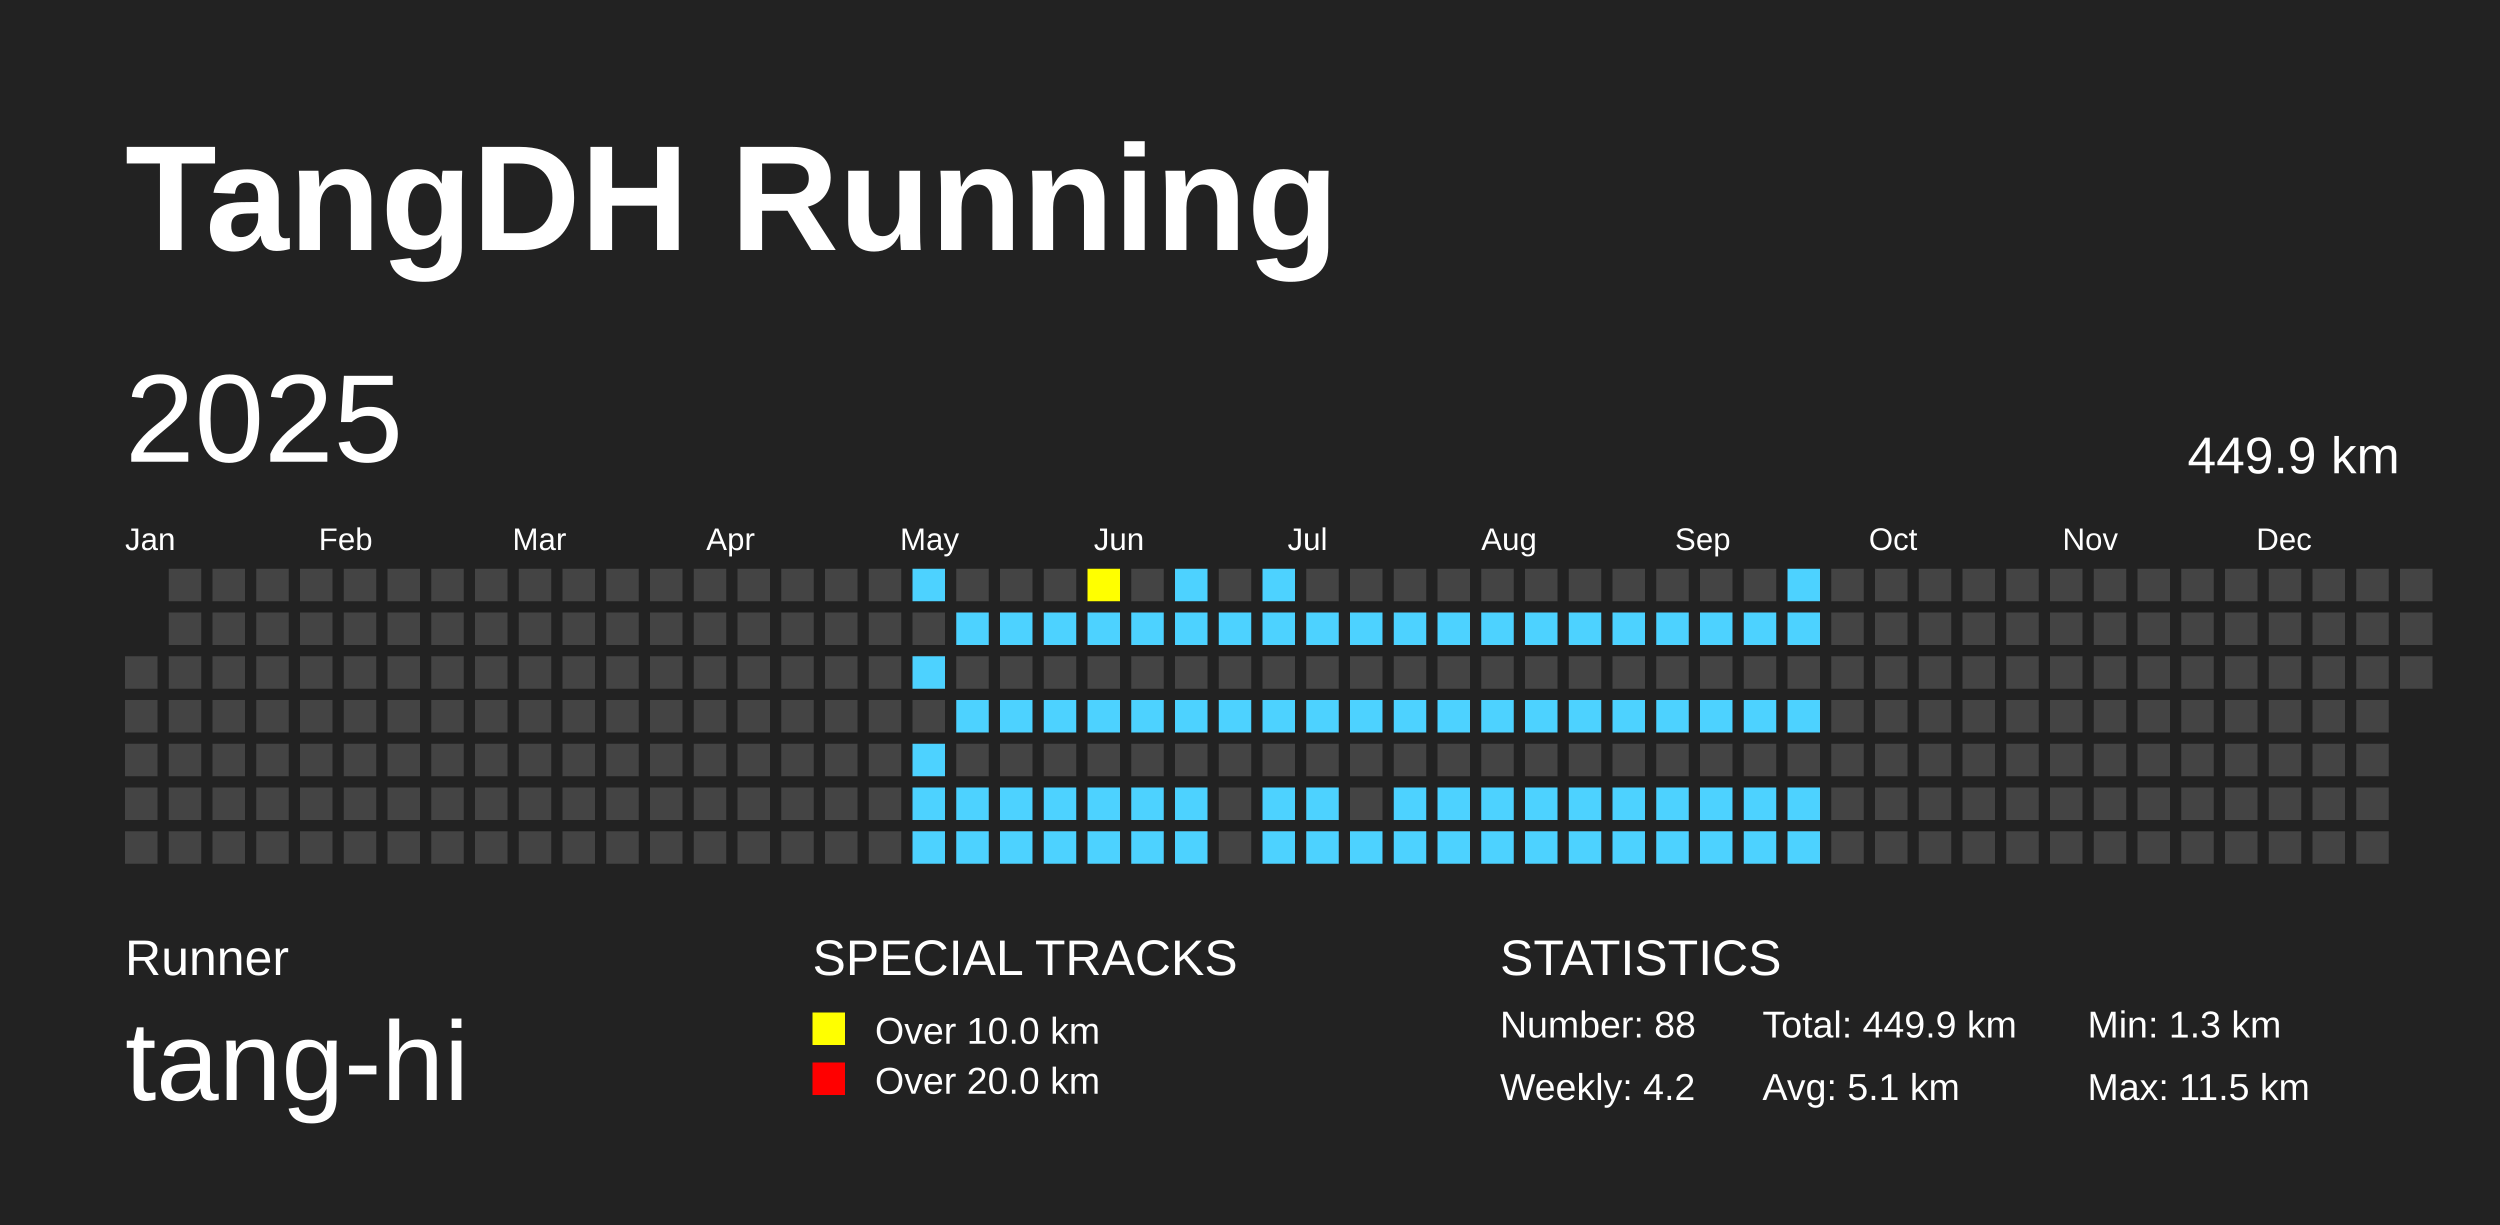
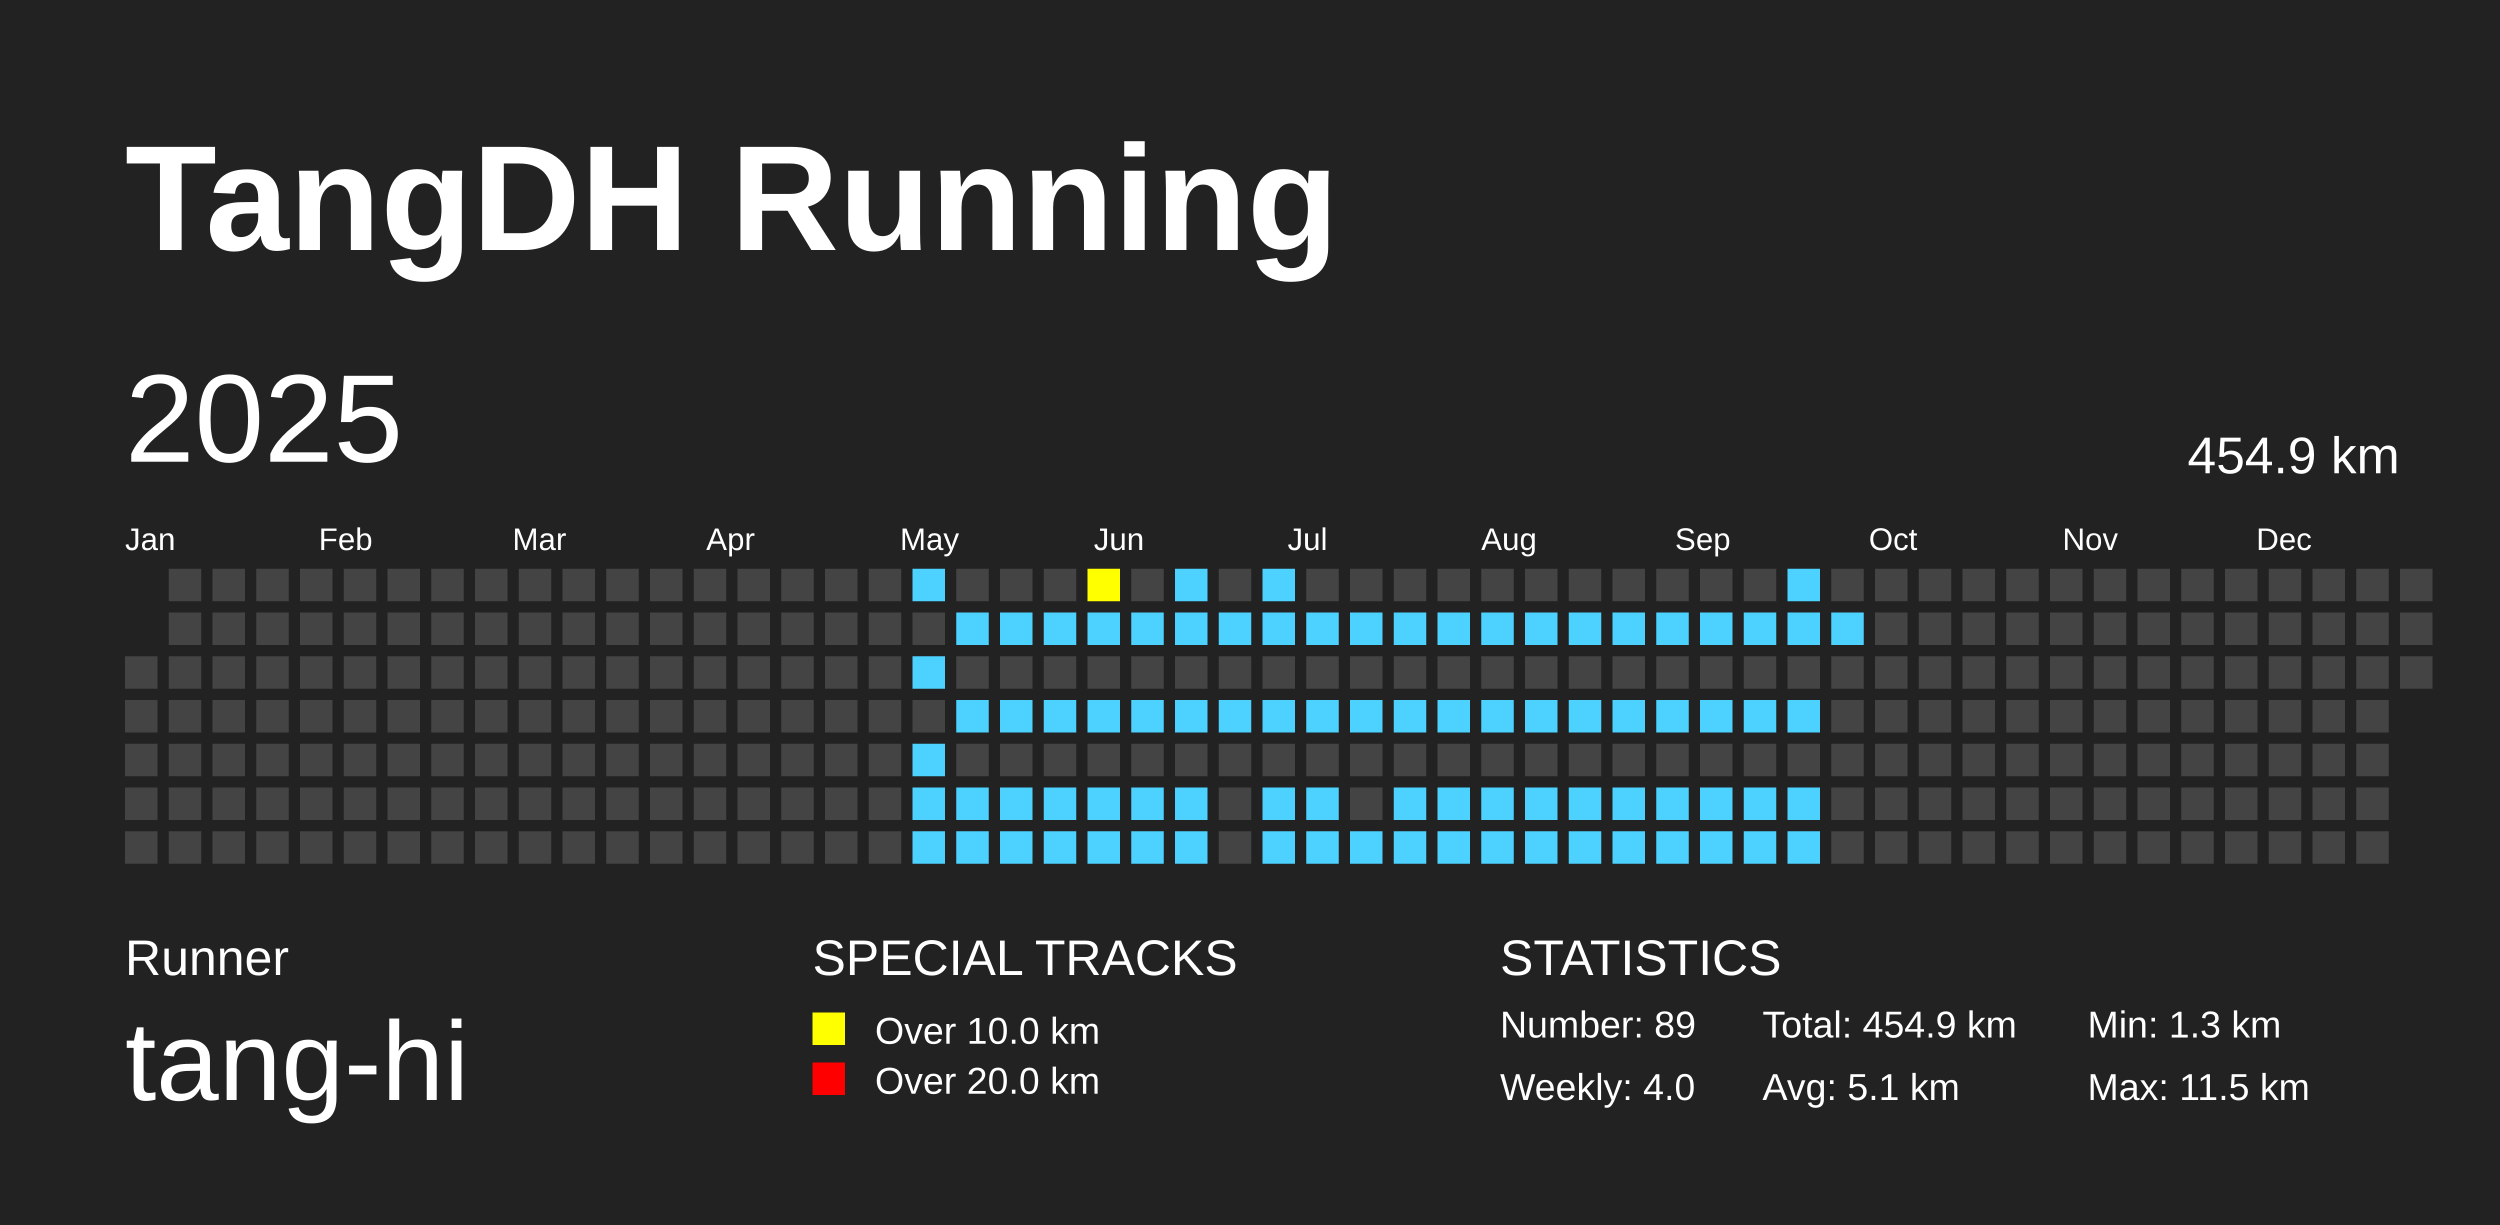
<svg xmlns="http://www.w3.org/2000/svg" baseProfile="full" height="98mm" version="1.1" viewBox="0,0,200,98" width="200mm">
  <defs />
  <rect fill="#222222" height="98" width="200" x="0" y="0" />
  <text fill="#FFFFFF" style="font-size:12px; font-family:Arial; font-weight:bold;" x="10" y="20">TangDH Running</text>
  <text fill="#FFFFFF" style="font-size:4px; font-family:Arial" x="10" y="78">Runner</text>
  <text fill="#FFFFFF" style="font-size:9px; font-family:Arial" x="10" y="88">tang-hi</text>
  <text fill="#FFFFFF" style="font-size:4px; font-family:Arial" x="65" y="78">SPECIAL TRACKS</text>
  <rect fill="yellow" height="2.6" width="2.6" x="65" y="81" />
  <text fill="#FFFFFF" style="font-size:3px; font-family:Arial" x="70" y="83.5">Over 10.0 km</text>
  <rect fill="red" height="2.6" width="2.6" x="65" y="85" />
  <text fill="#FFFFFF" style="font-size:3px; font-family:Arial" x="70" y="87.5">Over 20.0 km</text>
  <text fill="#FFFFFF" style="font-size:4px; font-family:Arial" x="120" y="78">STATISTICS</text>
-   <text fill="#FFFFFF" style="font-size:3px; font-family:Arial" x="120" y="83">Number: 88</text>
-   <text fill="#FFFFFF" style="font-size:3px; font-family:Arial" x="120" y="88">Weekly: 4.2</text>
-   <text fill="#FFFFFF" style="font-size:3px; font-family:Arial" x="141" y="83">Total: 449.9 km</text>
+   <text fill="#FFFFFF" style="font-size:3px; font-family:Arial" x="120" y="83">Number: 89</text>
+   <text fill="#FFFFFF" style="font-size:3px; font-family:Arial" x="120" y="88">Weekly: 4.0</text>
+   <text fill="#FFFFFF" style="font-size:3px; font-family:Arial" x="141" y="83">Total: 454.9 km</text>
  <text fill="#FFFFFF" style="font-size:3px; font-family:Arial" x="141" y="88">Avg: 5.1 km</text>
  <text fill="#FFFFFF" style="font-size:3px; font-family:Arial" x="167" y="83">Min: 1.3 km</text>
  <text fill="#FFFFFF" style="font-size:3px; font-family:Arial" x="167" y="88">Max: 11.5 km</text>
  <text dominant-baseline="hanging" fill="#FFFFFF" style="font-size:10.0px; font-family:Arial;" x="10" y="30">2025</text>
-   <text dominant-baseline="hanging" fill="#FFFFFF" style="font-size:4.125px; font-family:Arial;" x="175" y="35">449.9 km</text>
+   <text dominant-baseline="hanging" fill="#FFFFFF" style="font-size:4.125px; font-family:Arial;" x="175" y="35">454.9 km</text>
  <text fill="#FFFFFF" style="font-size:2.5px; font-family:Arial" x="10.0" y="44">Jan</text>
  <text fill="#FFFFFF" style="font-size:2.5px; font-family:Arial" x="25.5" y="44">Feb</text>
  <text fill="#FFFFFF" style="font-size:2.5px; font-family:Arial" x="41.0" y="44">Mar</text>
  <text fill="#FFFFFF" style="font-size:2.5px; font-family:Arial" x="56.5" y="44">Apr</text>
  <text fill="#FFFFFF" style="font-size:2.5px; font-family:Arial" x="72.0" y="44">May</text>
  <text fill="#FFFFFF" style="font-size:2.5px; font-family:Arial" x="87.5" y="44">Jun</text>
  <text fill="#FFFFFF" style="font-size:2.5px; font-family:Arial" x="103.0" y="44">Jul</text>
  <text fill="#FFFFFF" style="font-size:2.5px; font-family:Arial" x="118.5" y="44">Aug</text>
  <text fill="#FFFFFF" style="font-size:2.5px; font-family:Arial" x="134.0" y="44">Sep</text>
  <text fill="#FFFFFF" style="font-size:2.5px; font-family:Arial" x="149.5" y="44">Oct</text>
  <text fill="#FFFFFF" style="font-size:2.5px; font-family:Arial" x="165.0" y="44">Nov</text>
  <text fill="#FFFFFF" style="font-size:2.5px; font-family:Arial" x="180.5" y="44">Dec</text>
  <rect fill="#444444" height="2.6" width="2.6" x="10.0" y="52.5" />
  <rect fill="#444444" height="2.6" width="2.6" x="10.0" y="56.0" />
  <rect fill="#444444" height="2.6" width="2.6" x="10.0" y="59.5" />
  <rect fill="#444444" height="2.6" width="2.6" x="10.0" y="63.0" />
  <rect fill="#444444" height="2.6" width="2.6" x="10.0" y="66.5" />
  <rect fill="#444444" height="2.6" width="2.6" x="13.5" y="45.5" />
  <rect fill="#444444" height="2.6" width="2.6" x="13.5" y="49.0" />
  <rect fill="#444444" height="2.6" width="2.6" x="13.5" y="52.5" />
  <rect fill="#444444" height="2.6" width="2.6" x="13.5" y="56.0" />
  <rect fill="#444444" height="2.6" width="2.6" x="13.5" y="59.5" />
  <rect fill="#444444" height="2.6" width="2.6" x="13.5" y="63.0" />
  <rect fill="#444444" height="2.6" width="2.6" x="13.5" y="66.5" />
  <rect fill="#444444" height="2.6" width="2.6" x="17.0" y="45.5" />
  <rect fill="#444444" height="2.6" width="2.6" x="17.0" y="49.0" />
  <rect fill="#444444" height="2.6" width="2.6" x="17.0" y="52.5" />
  <rect fill="#444444" height="2.6" width="2.6" x="17.0" y="56.0" />
  <rect fill="#444444" height="2.6" width="2.6" x="17.0" y="59.5" />
  <rect fill="#444444" height="2.6" width="2.6" x="17.0" y="63.0" />
  <rect fill="#444444" height="2.6" width="2.6" x="17.0" y="66.5" />
  <rect fill="#444444" height="2.6" width="2.6" x="20.5" y="45.5" />
  <rect fill="#444444" height="2.6" width="2.6" x="20.5" y="49.0" />
  <rect fill="#444444" height="2.6" width="2.6" x="20.5" y="52.5" />
  <rect fill="#444444" height="2.6" width="2.6" x="20.5" y="56.0" />
  <rect fill="#444444" height="2.6" width="2.6" x="20.5" y="59.5" />
  <rect fill="#444444" height="2.6" width="2.6" x="20.5" y="63.0" />
  <rect fill="#444444" height="2.6" width="2.6" x="20.5" y="66.5" />
  <rect fill="#444444" height="2.6" width="2.6" x="24.0" y="45.5" />
  <rect fill="#444444" height="2.6" width="2.6" x="24.0" y="49.0" />
  <rect fill="#444444" height="2.6" width="2.6" x="24.0" y="52.5" />
  <rect fill="#444444" height="2.6" width="2.6" x="24.0" y="56.0" />
  <rect fill="#444444" height="2.6" width="2.6" x="24.0" y="59.5" />
  <rect fill="#444444" height="2.6" width="2.6" x="24.0" y="63.0" />
  <rect fill="#444444" height="2.6" width="2.6" x="24.0" y="66.5" />
  <rect fill="#444444" height="2.6" width="2.6" x="27.5" y="45.5" />
  <rect fill="#444444" height="2.6" width="2.6" x="27.5" y="49.0" />
  <rect fill="#444444" height="2.6" width="2.6" x="27.5" y="52.5" />
  <rect fill="#444444" height="2.6" width="2.6" x="27.5" y="56.0" />
  <rect fill="#444444" height="2.6" width="2.6" x="27.5" y="59.5" />
  <rect fill="#444444" height="2.6" width="2.6" x="27.5" y="63.0" />
  <rect fill="#444444" height="2.6" width="2.6" x="27.5" y="66.5" />
  <rect fill="#444444" height="2.6" width="2.6" x="31.0" y="45.5" />
  <rect fill="#444444" height="2.6" width="2.6" x="31.0" y="49.0" />
  <rect fill="#444444" height="2.6" width="2.6" x="31.0" y="52.5" />
  <rect fill="#444444" height="2.6" width="2.6" x="31.0" y="56.0" />
  <rect fill="#444444" height="2.6" width="2.6" x="31.0" y="59.5" />
  <rect fill="#444444" height="2.6" width="2.6" x="31.0" y="63.0" />
  <rect fill="#444444" height="2.6" width="2.6" x="31.0" y="66.5" />
  <rect fill="#444444" height="2.6" width="2.6" x="34.5" y="45.5" />
  <rect fill="#444444" height="2.6" width="2.6" x="34.5" y="49.0" />
  <rect fill="#444444" height="2.6" width="2.6" x="34.5" y="52.5" />
  <rect fill="#444444" height="2.6" width="2.6" x="34.5" y="56.0" />
  <rect fill="#444444" height="2.6" width="2.6" x="34.5" y="59.5" />
  <rect fill="#444444" height="2.6" width="2.6" x="34.5" y="63.0" />
  <rect fill="#444444" height="2.6" width="2.6" x="34.5" y="66.5" />
  <rect fill="#444444" height="2.6" width="2.6" x="38.0" y="45.5" />
  <rect fill="#444444" height="2.6" width="2.6" x="38.0" y="49.0" />
  <rect fill="#444444" height="2.6" width="2.6" x="38.0" y="52.5" />
  <rect fill="#444444" height="2.6" width="2.6" x="38.0" y="56.0" />
  <rect fill="#444444" height="2.6" width="2.6" x="38.0" y="59.5" />
  <rect fill="#444444" height="2.6" width="2.6" x="38.0" y="63.0" />
  <rect fill="#444444" height="2.6" width="2.6" x="38.0" y="66.5" />
  <rect fill="#444444" height="2.6" width="2.6" x="41.5" y="45.5" />
  <rect fill="#444444" height="2.6" width="2.6" x="41.5" y="49.0" />
  <rect fill="#444444" height="2.6" width="2.6" x="41.5" y="52.5" />
  <rect fill="#444444" height="2.6" width="2.6" x="41.5" y="56.0" />
  <rect fill="#444444" height="2.6" width="2.6" x="41.5" y="59.5" />
  <rect fill="#444444" height="2.6" width="2.6" x="41.5" y="63.0" />
  <rect fill="#444444" height="2.6" width="2.6" x="41.5" y="66.5" />
  <rect fill="#444444" height="2.6" width="2.6" x="45.0" y="45.5" />
  <rect fill="#444444" height="2.6" width="2.6" x="45.0" y="49.0" />
  <rect fill="#444444" height="2.6" width="2.6" x="45.0" y="52.5" />
  <rect fill="#444444" height="2.6" width="2.6" x="45.0" y="56.0" />
  <rect fill="#444444" height="2.6" width="2.6" x="45.0" y="59.5" />
  <rect fill="#444444" height="2.6" width="2.6" x="45.0" y="63.0" />
  <rect fill="#444444" height="2.6" width="2.6" x="45.0" y="66.5" />
  <rect fill="#444444" height="2.6" width="2.6" x="48.5" y="45.5" />
  <rect fill="#444444" height="2.6" width="2.6" x="48.5" y="49.0" />
  <rect fill="#444444" height="2.6" width="2.6" x="48.5" y="52.5" />
  <rect fill="#444444" height="2.6" width="2.6" x="48.5" y="56.0" />
  <rect fill="#444444" height="2.6" width="2.6" x="48.5" y="59.5" />
  <rect fill="#444444" height="2.6" width="2.6" x="48.5" y="63.0" />
  <rect fill="#444444" height="2.6" width="2.6" x="48.5" y="66.5" />
  <rect fill="#444444" height="2.6" width="2.6" x="52.0" y="45.5" />
  <rect fill="#444444" height="2.6" width="2.6" x="52.0" y="49.0" />
  <rect fill="#444444" height="2.6" width="2.6" x="52.0" y="52.5" />
  <rect fill="#444444" height="2.6" width="2.6" x="52.0" y="56.0" />
  <rect fill="#444444" height="2.6" width="2.6" x="52.0" y="59.5" />
  <rect fill="#444444" height="2.6" width="2.6" x="52.0" y="63.0" />
  <rect fill="#444444" height="2.6" width="2.6" x="52.0" y="66.5" />
  <rect fill="#444444" height="2.6" width="2.6" x="55.5" y="45.5" />
  <rect fill="#444444" height="2.6" width="2.6" x="55.5" y="49.0" />
  <rect fill="#444444" height="2.6" width="2.6" x="55.5" y="52.5" />
  <rect fill="#444444" height="2.6" width="2.6" x="55.5" y="56.0" />
  <rect fill="#444444" height="2.6" width="2.6" x="55.5" y="59.5" />
  <rect fill="#444444" height="2.6" width="2.6" x="55.5" y="63.0" />
  <rect fill="#444444" height="2.6" width="2.6" x="55.5" y="66.5" />
  <rect fill="#444444" height="2.6" width="2.6" x="59.0" y="45.5" />
  <rect fill="#444444" height="2.6" width="2.6" x="59.0" y="49.0" />
  <rect fill="#444444" height="2.6" width="2.6" x="59.0" y="52.5" />
  <rect fill="#444444" height="2.6" width="2.6" x="59.0" y="56.0" />
  <rect fill="#444444" height="2.6" width="2.6" x="59.0" y="59.5" />
  <rect fill="#444444" height="2.6" width="2.6" x="59.0" y="63.0" />
  <rect fill="#444444" height="2.6" width="2.6" x="59.0" y="66.5" />
  <rect fill="#444444" height="2.6" width="2.6" x="62.5" y="45.5" />
  <rect fill="#444444" height="2.6" width="2.6" x="62.5" y="49.0" />
  <rect fill="#444444" height="2.6" width="2.6" x="62.5" y="52.5" />
  <rect fill="#444444" height="2.6" width="2.6" x="62.5" y="56.0" />
  <rect fill="#444444" height="2.6" width="2.6" x="62.5" y="59.5" />
  <rect fill="#444444" height="2.6" width="2.6" x="62.5" y="63.0" />
  <rect fill="#444444" height="2.6" width="2.6" x="62.5" y="66.5" />
  <rect fill="#444444" height="2.6" width="2.6" x="66.0" y="45.5" />
  <rect fill="#444444" height="2.6" width="2.6" x="66.0" y="49.0" />
  <rect fill="#444444" height="2.6" width="2.6" x="66.0" y="52.5" />
  <rect fill="#444444" height="2.6" width="2.6" x="66.0" y="56.0" />
  <rect fill="#444444" height="2.6" width="2.6" x="66.0" y="59.5" />
  <rect fill="#444444" height="2.6" width="2.6" x="66.0" y="63.0" />
  <rect fill="#444444" height="2.6" width="2.6" x="66.0" y="66.5" />
  <rect fill="#444444" height="2.6" width="2.6" x="69.5" y="45.5" />
  <rect fill="#444444" height="2.6" width="2.6" x="69.5" y="49.0" />
  <rect fill="#444444" height="2.6" width="2.6" x="69.5" y="52.5" />
  <rect fill="#444444" height="2.6" width="2.6" x="69.5" y="56.0" />
  <rect fill="#444444" height="2.6" width="2.6" x="69.5" y="59.5" />
  <rect fill="#444444" height="2.6" width="2.6" x="69.5" y="63.0" />
  <rect fill="#444444" height="2.6" width="2.6" x="69.5" y="66.5" />
  <rect fill="#4DD2FF" height="2.6" width="2.6" x="73.0" y="45.5" />
  <rect fill="#444444" height="2.6" width="2.6" x="73.0" y="49.0" />
  <rect fill="#4DD2FF" height="2.6" width="2.6" x="73.0" y="52.5" />
  <rect fill="#444444" height="2.6" width="2.6" x="73.0" y="56.0" />
  <rect fill="#4DD2FF" height="2.6" width="2.6" x="73.0" y="59.5" />
  <rect fill="#4DD2FF" height="2.6" width="2.6" x="73.0" y="63.0" />
  <rect fill="#4DD2FF" height="2.6" width="2.6" x="73.0" y="66.5" />
  <rect fill="#444444" height="2.6" width="2.6" x="76.5" y="45.5" />
  <rect fill="#4DD2FF" height="2.6" width="2.6" x="76.5" y="49.0" />
  <rect fill="#444444" height="2.6" width="2.6" x="76.5" y="52.5" />
  <rect fill="#4DD2FF" height="2.6" width="2.6" x="76.5" y="56.0" />
  <rect fill="#444444" height="2.6" width="2.6" x="76.5" y="59.5" />
  <rect fill="#4DD2FF" height="2.6" width="2.6" x="76.5" y="63.0" />
  <rect fill="#4DD2FF" height="2.6" width="2.6" x="76.5" y="66.5" />
  <rect fill="#444444" height="2.6" width="2.6" x="80.0" y="45.5" />
  <rect fill="#4DD2FF" height="2.6" width="2.6" x="80.0" y="49.0" />
  <rect fill="#444444" height="2.6" width="2.6" x="80.0" y="52.5" />
  <rect fill="#4DD2FF" height="2.6" width="2.6" x="80.0" y="56.0" />
  <rect fill="#444444" height="2.6" width="2.6" x="80.0" y="59.5" />
  <rect fill="#4DD2FF" height="2.6" width="2.6" x="80.0" y="63.0" />
  <rect fill="#4DD2FF" height="2.6" width="2.6" x="80.0" y="66.5" />
  <rect fill="#444444" height="2.6" width="2.6" x="83.5" y="45.5" />
  <rect fill="#4DD2FF" height="2.6" width="2.6" x="83.5" y="49.0" />
  <rect fill="#444444" height="2.6" width="2.6" x="83.5" y="52.5" />
  <rect fill="#4DD2FF" height="2.6" width="2.6" x="83.5" y="56.0" />
  <rect fill="#444444" height="2.6" width="2.6" x="83.5" y="59.5" />
  <rect fill="#4DD2FF" height="2.6" width="2.6" x="83.5" y="63.0" />
  <rect fill="#4DD2FF" height="2.6" width="2.6" x="83.5" y="66.5" />
  <rect fill="yellow" height="2.6" width="2.6" x="87.0" y="45.5" />
  <rect fill="#4DD2FF" height="2.6" width="2.6" x="87.0" y="49.0" />
  <rect fill="#444444" height="2.6" width="2.6" x="87.0" y="52.5" />
  <rect fill="#4DD2FF" height="2.6" width="2.6" x="87.0" y="56.0" />
  <rect fill="#444444" height="2.6" width="2.6" x="87.0" y="59.5" />
  <rect fill="#4DD2FF" height="2.6" width="2.6" x="87.0" y="63.0" />
  <rect fill="#4DD2FF" height="2.6" width="2.6" x="87.0" y="66.5" />
  <rect fill="#444444" height="2.6" width="2.6" x="90.5" y="45.5" />
  <rect fill="#4DD2FF" height="2.6" width="2.6" x="90.5" y="49.0" />
  <rect fill="#444444" height="2.6" width="2.6" x="90.5" y="52.5" />
  <rect fill="#4DD2FF" height="2.6" width="2.6" x="90.5" y="56.0" />
  <rect fill="#444444" height="2.6" width="2.6" x="90.5" y="59.5" />
  <rect fill="#4DD2FF" height="2.6" width="2.6" x="90.5" y="63.0" />
  <rect fill="#4DD2FF" height="2.6" width="2.6" x="90.5" y="66.5" />
  <rect fill="#4DD2FF" height="2.6" width="2.6" x="94.0" y="45.5" />
  <rect fill="#4DD2FF" height="2.6" width="2.6" x="94.0" y="49.0" />
  <rect fill="#444444" height="2.6" width="2.6" x="94.0" y="52.5" />
  <rect fill="#4DD2FF" height="2.6" width="2.6" x="94.0" y="56.0" />
  <rect fill="#444444" height="2.6" width="2.6" x="94.0" y="59.5" />
  <rect fill="#4DD2FF" height="2.6" width="2.6" x="94.0" y="63.0" />
  <rect fill="#4DD2FF" height="2.6" width="2.6" x="94.0" y="66.5" />
  <rect fill="#444444" height="2.6" width="2.6" x="97.5" y="45.5" />
  <rect fill="#4DD2FF" height="2.6" width="2.6" x="97.5" y="49.0" />
  <rect fill="#444444" height="2.6" width="2.6" x="97.5" y="52.5" />
  <rect fill="#4DD2FF" height="2.6" width="2.6" x="97.5" y="56.0" />
  <rect fill="#444444" height="2.6" width="2.6" x="97.5" y="59.5" />
  <rect fill="#444444" height="2.6" width="2.6" x="97.5" y="63.0" />
  <rect fill="#444444" height="2.6" width="2.6" x="97.5" y="66.5" />
  <rect fill="#4DD2FF" height="2.6" width="2.6" x="101.0" y="45.5" />
  <rect fill="#4DD2FF" height="2.6" width="2.6" x="101.0" y="49.0" />
  <rect fill="#444444" height="2.6" width="2.6" x="101.0" y="52.5" />
  <rect fill="#4DD2FF" height="2.6" width="2.6" x="101.0" y="56.0" />
  <rect fill="#444444" height="2.6" width="2.6" x="101.0" y="59.5" />
  <rect fill="#4DD2FF" height="2.6" width="2.6" x="101.0" y="63.0" />
  <rect fill="#4DD2FF" height="2.6" width="2.6" x="101.0" y="66.5" />
  <rect fill="#444444" height="2.6" width="2.6" x="104.5" y="45.5" />
  <rect fill="#4DD2FF" height="2.6" width="2.6" x="104.5" y="49.0" />
  <rect fill="#444444" height="2.6" width="2.6" x="104.5" y="52.5" />
  <rect fill="#4DD2FF" height="2.6" width="2.6" x="104.5" y="56.0" />
  <rect fill="#444444" height="2.6" width="2.6" x="104.5" y="59.5" />
  <rect fill="#4DD2FF" height="2.6" width="2.6" x="104.5" y="63.0" />
  <rect fill="#4DD2FF" height="2.6" width="2.6" x="104.5" y="66.5" />
  <rect fill="#444444" height="2.6" width="2.6" x="108.0" y="45.5" />
  <rect fill="#4DD2FF" height="2.6" width="2.6" x="108.0" y="49.0" />
  <rect fill="#444444" height="2.6" width="2.6" x="108.0" y="52.5" />
  <rect fill="#4DD2FF" height="2.6" width="2.6" x="108.0" y="56.0" />
  <rect fill="#444444" height="2.6" width="2.6" x="108.0" y="59.5" />
  <rect fill="#444444" height="2.6" width="2.6" x="108.0" y="63.0" />
  <rect fill="#4DD2FF" height="2.6" width="2.6" x="108.0" y="66.5" />
  <rect fill="#444444" height="2.6" width="2.6" x="111.5" y="45.5" />
  <rect fill="#4DD2FF" height="2.6" width="2.6" x="111.5" y="49.0" />
  <rect fill="#444444" height="2.6" width="2.6" x="111.5" y="52.5" />
  <rect fill="#4DD2FF" height="2.6" width="2.6" x="111.5" y="56.0" />
  <rect fill="#444444" height="2.6" width="2.6" x="111.5" y="59.5" />
  <rect fill="#4DD2FF" height="2.6" width="2.6" x="111.5" y="63.0" />
  <rect fill="#4DD2FF" height="2.6" width="2.6" x="111.5" y="66.5" />
  <rect fill="#444444" height="2.6" width="2.6" x="115.0" y="45.5" />
  <rect fill="#4DD2FF" height="2.6" width="2.6" x="115.0" y="49.0" />
  <rect fill="#444444" height="2.6" width="2.6" x="115.0" y="52.5" />
  <rect fill="#4DD2FF" height="2.6" width="2.6" x="115.0" y="56.0" />
  <rect fill="#444444" height="2.6" width="2.6" x="115.0" y="59.5" />
  <rect fill="#4DD2FF" height="2.6" width="2.6" x="115.0" y="63.0" />
  <rect fill="#4DD2FF" height="2.6" width="2.6" x="115.0" y="66.5" />
  <rect fill="#444444" height="2.6" width="2.6" x="118.5" y="45.5" />
  <rect fill="#4DD2FF" height="2.6" width="2.6" x="118.5" y="49.0" />
  <rect fill="#444444" height="2.6" width="2.6" x="118.5" y="52.5" />
  <rect fill="#4DD2FF" height="2.6" width="2.6" x="118.5" y="56.0" />
  <rect fill="#444444" height="2.6" width="2.6" x="118.5" y="59.5" />
  <rect fill="#4DD2FF" height="2.6" width="2.6" x="118.5" y="63.0" />
  <rect fill="#4DD2FF" height="2.6" width="2.6" x="118.5" y="66.5" />
  <rect fill="#444444" height="2.6" width="2.6" x="122.0" y="45.5" />
  <rect fill="#4DD2FF" height="2.6" width="2.6" x="122.0" y="49.0" />
  <rect fill="#444444" height="2.6" width="2.6" x="122.0" y="52.5" />
  <rect fill="#4DD2FF" height="2.6" width="2.6" x="122.0" y="56.0" />
  <rect fill="#444444" height="2.6" width="2.6" x="122.0" y="59.5" />
  <rect fill="#4DD2FF" height="2.6" width="2.6" x="122.0" y="63.0" />
  <rect fill="#4DD2FF" height="2.6" width="2.6" x="122.0" y="66.5" />
  <rect fill="#444444" height="2.6" width="2.6" x="125.5" y="45.5" />
  <rect fill="#4DD2FF" height="2.6" width="2.6" x="125.5" y="49.0" />
  <rect fill="#444444" height="2.6" width="2.6" x="125.5" y="52.5" />
  <rect fill="#4DD2FF" height="2.6" width="2.6" x="125.5" y="56.0" />
  <rect fill="#444444" height="2.6" width="2.6" x="125.5" y="59.5" />
  <rect fill="#4DD2FF" height="2.6" width="2.6" x="125.5" y="63.0" />
  <rect fill="#4DD2FF" height="2.6" width="2.6" x="125.5" y="66.5" />
  <rect fill="#444444" height="2.6" width="2.6" x="129.0" y="45.5" />
  <rect fill="#4DD2FF" height="2.6" width="2.6" x="129.0" y="49.0" />
  <rect fill="#444444" height="2.6" width="2.6" x="129.0" y="52.5" />
  <rect fill="#4DD2FF" height="2.6" width="2.6" x="129.0" y="56.0" />
  <rect fill="#444444" height="2.6" width="2.6" x="129.0" y="59.5" />
  <rect fill="#4DD2FF" height="2.6" width="2.6" x="129.0" y="63.0" />
  <rect fill="#4DD2FF" height="2.6" width="2.6" x="129.0" y="66.5" />
  <rect fill="#444444" height="2.6" width="2.6" x="132.5" y="45.5" />
  <rect fill="#4DD2FF" height="2.6" width="2.6" x="132.5" y="49.0" />
  <rect fill="#444444" height="2.6" width="2.6" x="132.5" y="52.5" />
  <rect fill="#4DD2FF" height="2.6" width="2.6" x="132.5" y="56.0" />
  <rect fill="#444444" height="2.6" width="2.6" x="132.5" y="59.5" />
  <rect fill="#4DD2FF" height="2.6" width="2.6" x="132.5" y="63.0" />
  <rect fill="#4DD2FF" height="2.6" width="2.6" x="132.5" y="66.5" />
  <rect fill="#444444" height="2.6" width="2.6" x="136.0" y="45.5" />
  <rect fill="#4DD2FF" height="2.6" width="2.6" x="136.0" y="49.0" />
  <rect fill="#444444" height="2.6" width="2.6" x="136.0" y="52.5" />
  <rect fill="#4DD2FF" height="2.6" width="2.6" x="136.0" y="56.0" />
  <rect fill="#444444" height="2.6" width="2.6" x="136.0" y="59.5" />
  <rect fill="#4DD2FF" height="2.6" width="2.6" x="136.0" y="63.0" />
  <rect fill="#4DD2FF" height="2.6" width="2.6" x="136.0" y="66.5" />
  <rect fill="#444444" height="2.6" width="2.6" x="139.5" y="45.5" />
  <rect fill="#4DD2FF" height="2.6" width="2.6" x="139.5" y="49.0" />
  <rect fill="#444444" height="2.6" width="2.6" x="139.5" y="52.5" />
  <rect fill="#4DD2FF" height="2.6" width="2.6" x="139.5" y="56.0" />
  <rect fill="#444444" height="2.6" width="2.6" x="139.5" y="59.5" />
  <rect fill="#4DD2FF" height="2.6" width="2.6" x="139.5" y="63.0" />
  <rect fill="#4DD2FF" height="2.6" width="2.6" x="139.5" y="66.5" />
  <rect fill="#4DD2FF" height="2.6" width="2.6" x="143.0" y="45.5" />
  <rect fill="#4DD2FF" height="2.6" width="2.6" x="143.0" y="49.0" />
  <rect fill="#444444" height="2.6" width="2.6" x="143.0" y="52.5" />
  <rect fill="#4DD2FF" height="2.6" width="2.6" x="143.0" y="56.0" />
  <rect fill="#444444" height="2.6" width="2.6" x="143.0" y="59.5" />
  <rect fill="#4DD2FF" height="2.6" width="2.6" x="143.0" y="63.0" />
  <rect fill="#4DD2FF" height="2.6" width="2.6" x="143.0" y="66.5" />
  <rect fill="#444444" height="2.6" width="2.6" x="146.5" y="45.5" />
-   <rect fill="#444444" height="2.6" width="2.6" x="146.5" y="49.0" />
+   <rect fill="#4DD2FF" height="2.6" width="2.6" x="146.5" y="49.0" />
  <rect fill="#444444" height="2.6" width="2.6" x="146.5" y="52.5" />
  <rect fill="#444444" height="2.6" width="2.6" x="146.5" y="56.0" />
  <rect fill="#444444" height="2.6" width="2.6" x="146.5" y="59.5" />
  <rect fill="#444444" height="2.6" width="2.6" x="146.5" y="63.0" />
  <rect fill="#444444" height="2.6" width="2.6" x="146.5" y="66.5" />
  <rect fill="#444444" height="2.6" width="2.6" x="150.0" y="45.5" />
  <rect fill="#444444" height="2.6" width="2.6" x="150.0" y="49.0" />
  <rect fill="#444444" height="2.6" width="2.6" x="150.0" y="52.5" />
  <rect fill="#444444" height="2.6" width="2.6" x="150.0" y="56.0" />
  <rect fill="#444444" height="2.6" width="2.6" x="150.0" y="59.5" />
  <rect fill="#444444" height="2.6" width="2.6" x="150.0" y="63.0" />
  <rect fill="#444444" height="2.6" width="2.6" x="150.0" y="66.5" />
  <rect fill="#444444" height="2.6" width="2.6" x="153.5" y="45.5" />
  <rect fill="#444444" height="2.6" width="2.6" x="153.5" y="49.0" />
  <rect fill="#444444" height="2.6" width="2.6" x="153.5" y="52.5" />
  <rect fill="#444444" height="2.6" width="2.6" x="153.5" y="56.0" />
  <rect fill="#444444" height="2.6" width="2.6" x="153.5" y="59.5" />
  <rect fill="#444444" height="2.6" width="2.6" x="153.5" y="63.0" />
  <rect fill="#444444" height="2.6" width="2.6" x="153.5" y="66.5" />
  <rect fill="#444444" height="2.6" width="2.6" x="157.0" y="45.5" />
  <rect fill="#444444" height="2.6" width="2.6" x="157.0" y="49.0" />
  <rect fill="#444444" height="2.6" width="2.6" x="157.0" y="52.5" />
  <rect fill="#444444" height="2.6" width="2.6" x="157.0" y="56.0" />
  <rect fill="#444444" height="2.6" width="2.6" x="157.0" y="59.5" />
  <rect fill="#444444" height="2.6" width="2.6" x="157.0" y="63.0" />
  <rect fill="#444444" height="2.6" width="2.6" x="157.0" y="66.5" />
  <rect fill="#444444" height="2.6" width="2.6" x="160.5" y="45.5" />
  <rect fill="#444444" height="2.6" width="2.6" x="160.5" y="49.0" />
  <rect fill="#444444" height="2.6" width="2.6" x="160.5" y="52.5" />
  <rect fill="#444444" height="2.6" width="2.6" x="160.5" y="56.0" />
  <rect fill="#444444" height="2.6" width="2.6" x="160.5" y="59.5" />
  <rect fill="#444444" height="2.6" width="2.6" x="160.5" y="63.0" />
  <rect fill="#444444" height="2.6" width="2.6" x="160.5" y="66.5" />
  <rect fill="#444444" height="2.6" width="2.6" x="164.0" y="45.5" />
  <rect fill="#444444" height="2.6" width="2.6" x="164.0" y="49.0" />
  <rect fill="#444444" height="2.6" width="2.6" x="164.0" y="52.5" />
  <rect fill="#444444" height="2.6" width="2.6" x="164.0" y="56.0" />
  <rect fill="#444444" height="2.6" width="2.6" x="164.0" y="59.5" />
  <rect fill="#444444" height="2.6" width="2.6" x="164.0" y="63.0" />
  <rect fill="#444444" height="2.6" width="2.6" x="164.0" y="66.5" />
  <rect fill="#444444" height="2.6" width="2.6" x="167.5" y="45.5" />
  <rect fill="#444444" height="2.6" width="2.6" x="167.5" y="49.0" />
  <rect fill="#444444" height="2.6" width="2.6" x="167.5" y="52.5" />
  <rect fill="#444444" height="2.6" width="2.6" x="167.5" y="56.0" />
  <rect fill="#444444" height="2.6" width="2.6" x="167.5" y="59.5" />
  <rect fill="#444444" height="2.6" width="2.6" x="167.5" y="63.0" />
  <rect fill="#444444" height="2.6" width="2.6" x="167.5" y="66.5" />
  <rect fill="#444444" height="2.6" width="2.6" x="171.0" y="45.5" />
  <rect fill="#444444" height="2.6" width="2.6" x="171.0" y="49.0" />
  <rect fill="#444444" height="2.6" width="2.6" x="171.0" y="52.5" />
  <rect fill="#444444" height="2.6" width="2.6" x="171.0" y="56.0" />
  <rect fill="#444444" height="2.6" width="2.6" x="171.0" y="59.5" />
  <rect fill="#444444" height="2.6" width="2.6" x="171.0" y="63.0" />
  <rect fill="#444444" height="2.6" width="2.6" x="171.0" y="66.5" />
  <rect fill="#444444" height="2.6" width="2.6" x="174.5" y="45.5" />
  <rect fill="#444444" height="2.6" width="2.6" x="174.5" y="49.0" />
  <rect fill="#444444" height="2.6" width="2.6" x="174.5" y="52.5" />
  <rect fill="#444444" height="2.6" width="2.6" x="174.5" y="56.0" />
  <rect fill="#444444" height="2.6" width="2.6" x="174.5" y="59.5" />
  <rect fill="#444444" height="2.6" width="2.6" x="174.5" y="63.0" />
  <rect fill="#444444" height="2.6" width="2.6" x="174.5" y="66.5" />
  <rect fill="#444444" height="2.6" width="2.6" x="178.0" y="45.5" />
  <rect fill="#444444" height="2.6" width="2.6" x="178.0" y="49.0" />
  <rect fill="#444444" height="2.6" width="2.6" x="178.0" y="52.5" />
  <rect fill="#444444" height="2.6" width="2.6" x="178.0" y="56.0" />
  <rect fill="#444444" height="2.6" width="2.6" x="178.0" y="59.5" />
  <rect fill="#444444" height="2.6" width="2.6" x="178.0" y="63.0" />
  <rect fill="#444444" height="2.6" width="2.6" x="178.0" y="66.5" />
  <rect fill="#444444" height="2.6" width="2.6" x="181.5" y="45.5" />
  <rect fill="#444444" height="2.6" width="2.6" x="181.5" y="49.0" />
  <rect fill="#444444" height="2.6" width="2.6" x="181.5" y="52.5" />
  <rect fill="#444444" height="2.6" width="2.6" x="181.5" y="56.0" />
  <rect fill="#444444" height="2.6" width="2.6" x="181.5" y="59.5" />
  <rect fill="#444444" height="2.6" width="2.6" x="181.5" y="63.0" />
  <rect fill="#444444" height="2.6" width="2.6" x="181.5" y="66.5" />
  <rect fill="#444444" height="2.6" width="2.6" x="185.0" y="45.5" />
  <rect fill="#444444" height="2.6" width="2.6" x="185.0" y="49.0" />
  <rect fill="#444444" height="2.6" width="2.6" x="185.0" y="52.5" />
  <rect fill="#444444" height="2.6" width="2.6" x="185.0" y="56.0" />
  <rect fill="#444444" height="2.6" width="2.6" x="185.0" y="59.5" />
  <rect fill="#444444" height="2.6" width="2.6" x="185.0" y="63.0" />
  <rect fill="#444444" height="2.6" width="2.6" x="185.0" y="66.5" />
  <rect fill="#444444" height="2.6" width="2.6" x="188.5" y="45.5" />
  <rect fill="#444444" height="2.6" width="2.6" x="188.5" y="49.0" />
  <rect fill="#444444" height="2.6" width="2.6" x="188.5" y="52.5" />
  <rect fill="#444444" height="2.6" width="2.6" x="188.5" y="56.0" />
  <rect fill="#444444" height="2.6" width="2.6" x="188.5" y="59.5" />
  <rect fill="#444444" height="2.6" width="2.6" x="188.5" y="63.0" />
  <rect fill="#444444" height="2.6" width="2.6" x="188.5" y="66.5" />
  <rect fill="#444444" height="2.6" width="2.6" x="192.0" y="45.5" />
  <rect fill="#444444" height="2.6" width="2.6" x="192.0" y="49.0" />
  <rect fill="#444444" height="2.6" width="2.6" x="192.0" y="52.5" />
</svg>
